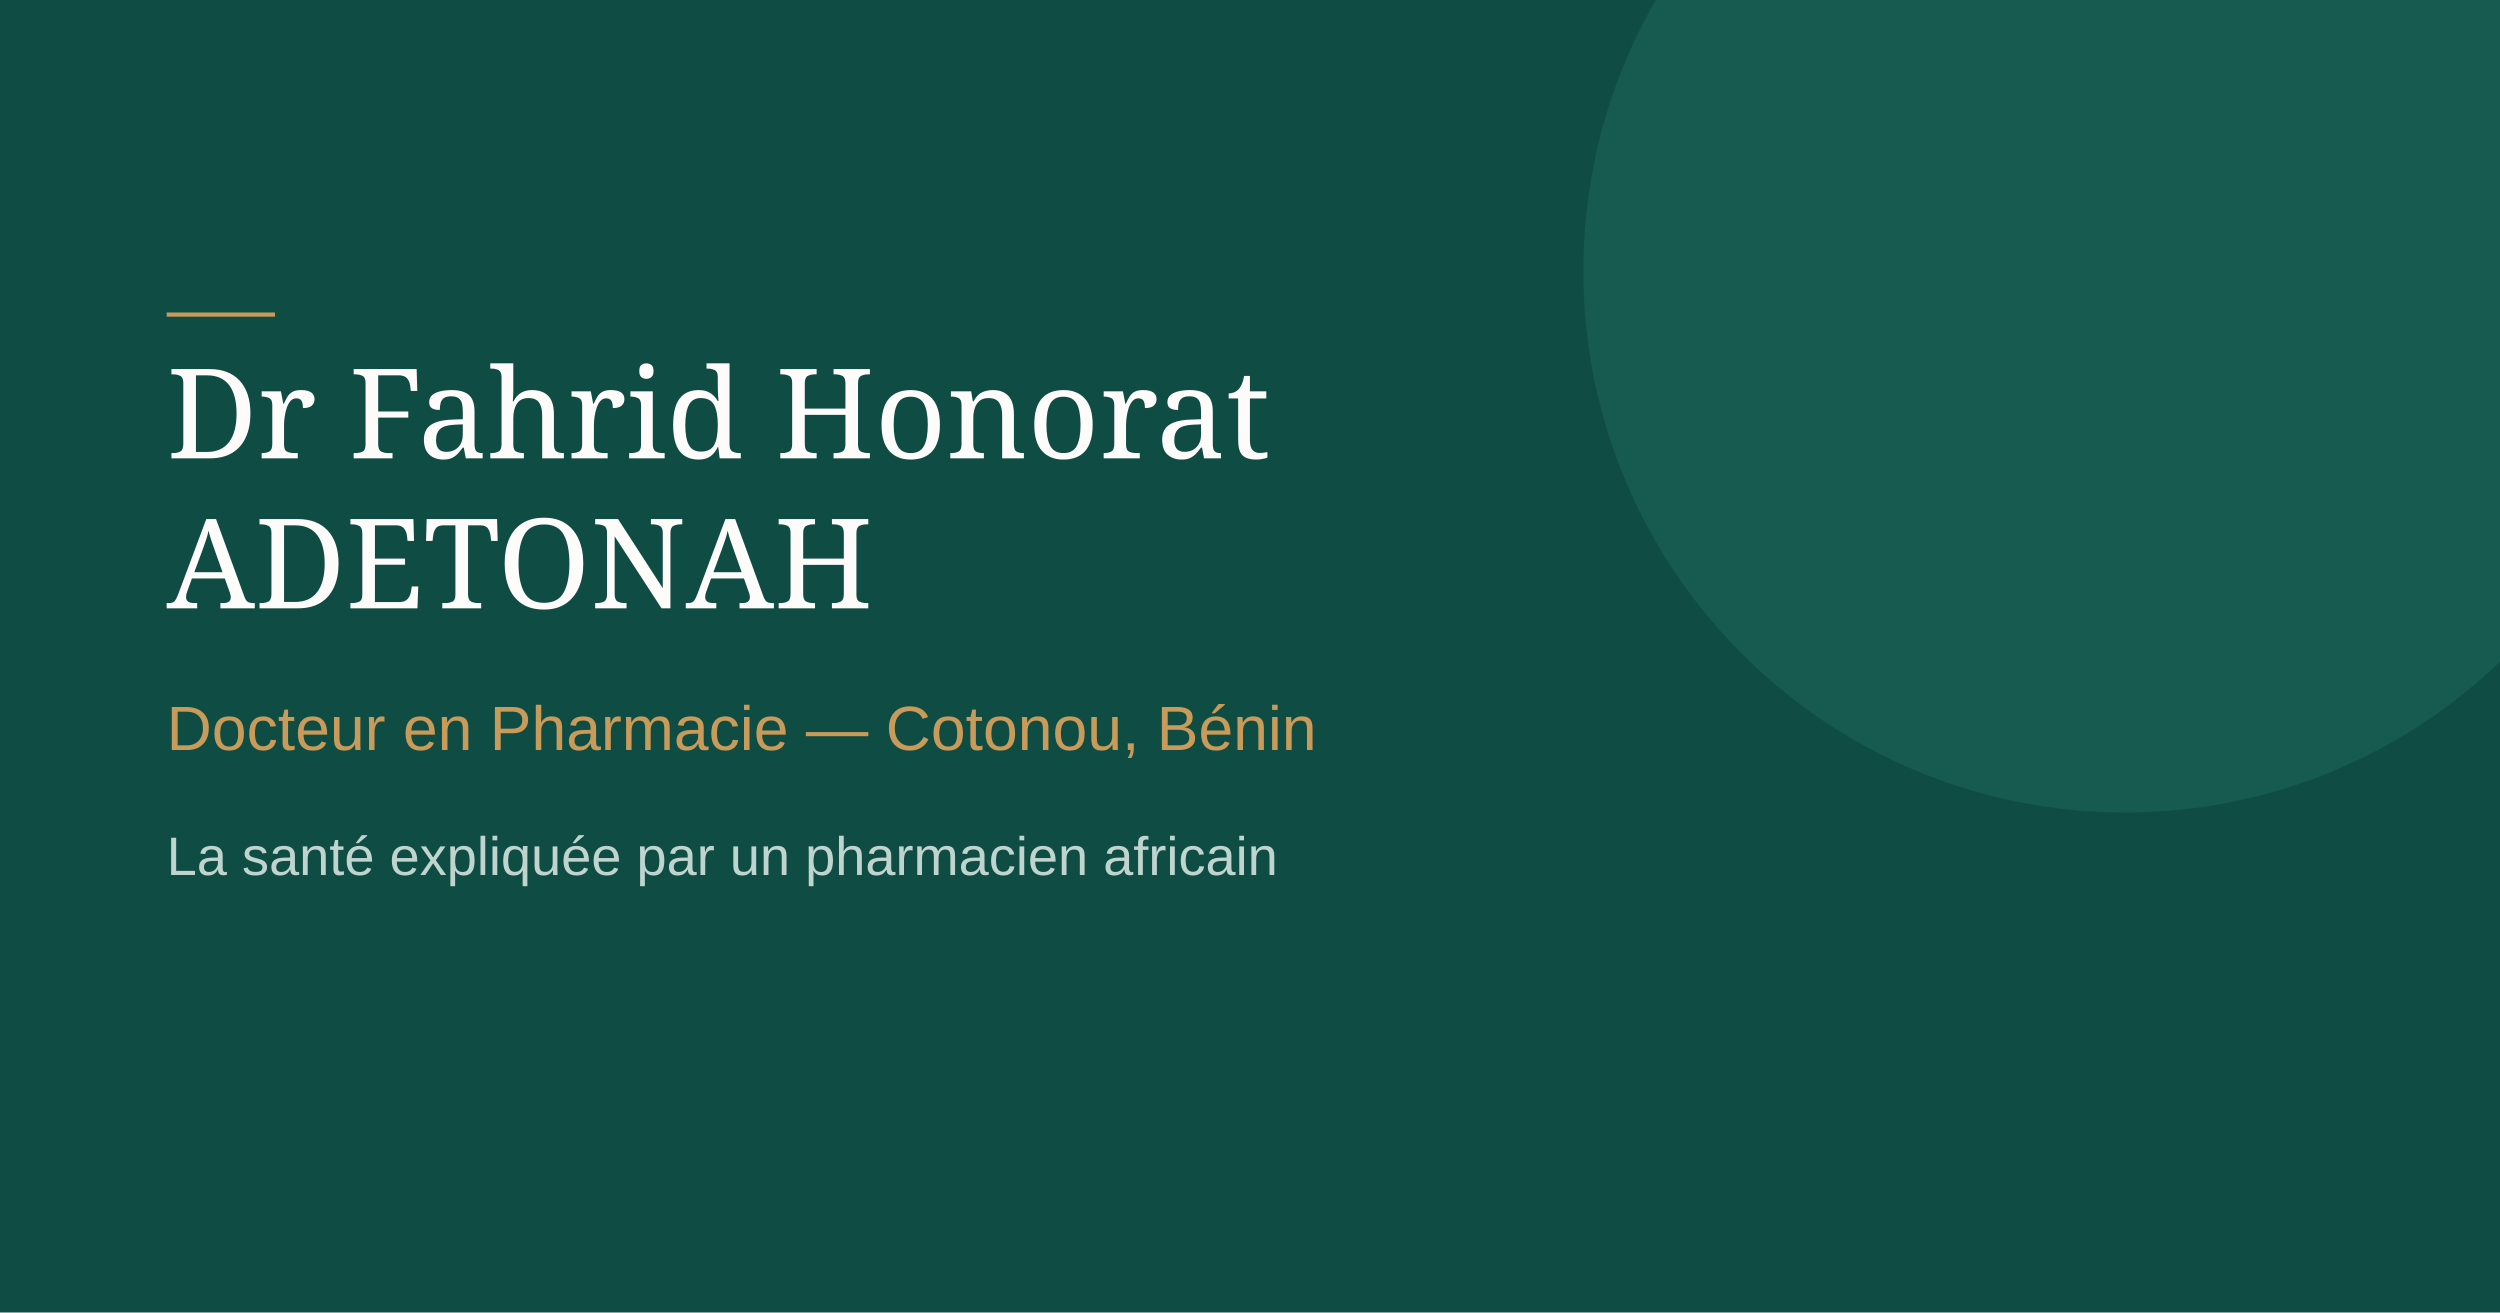
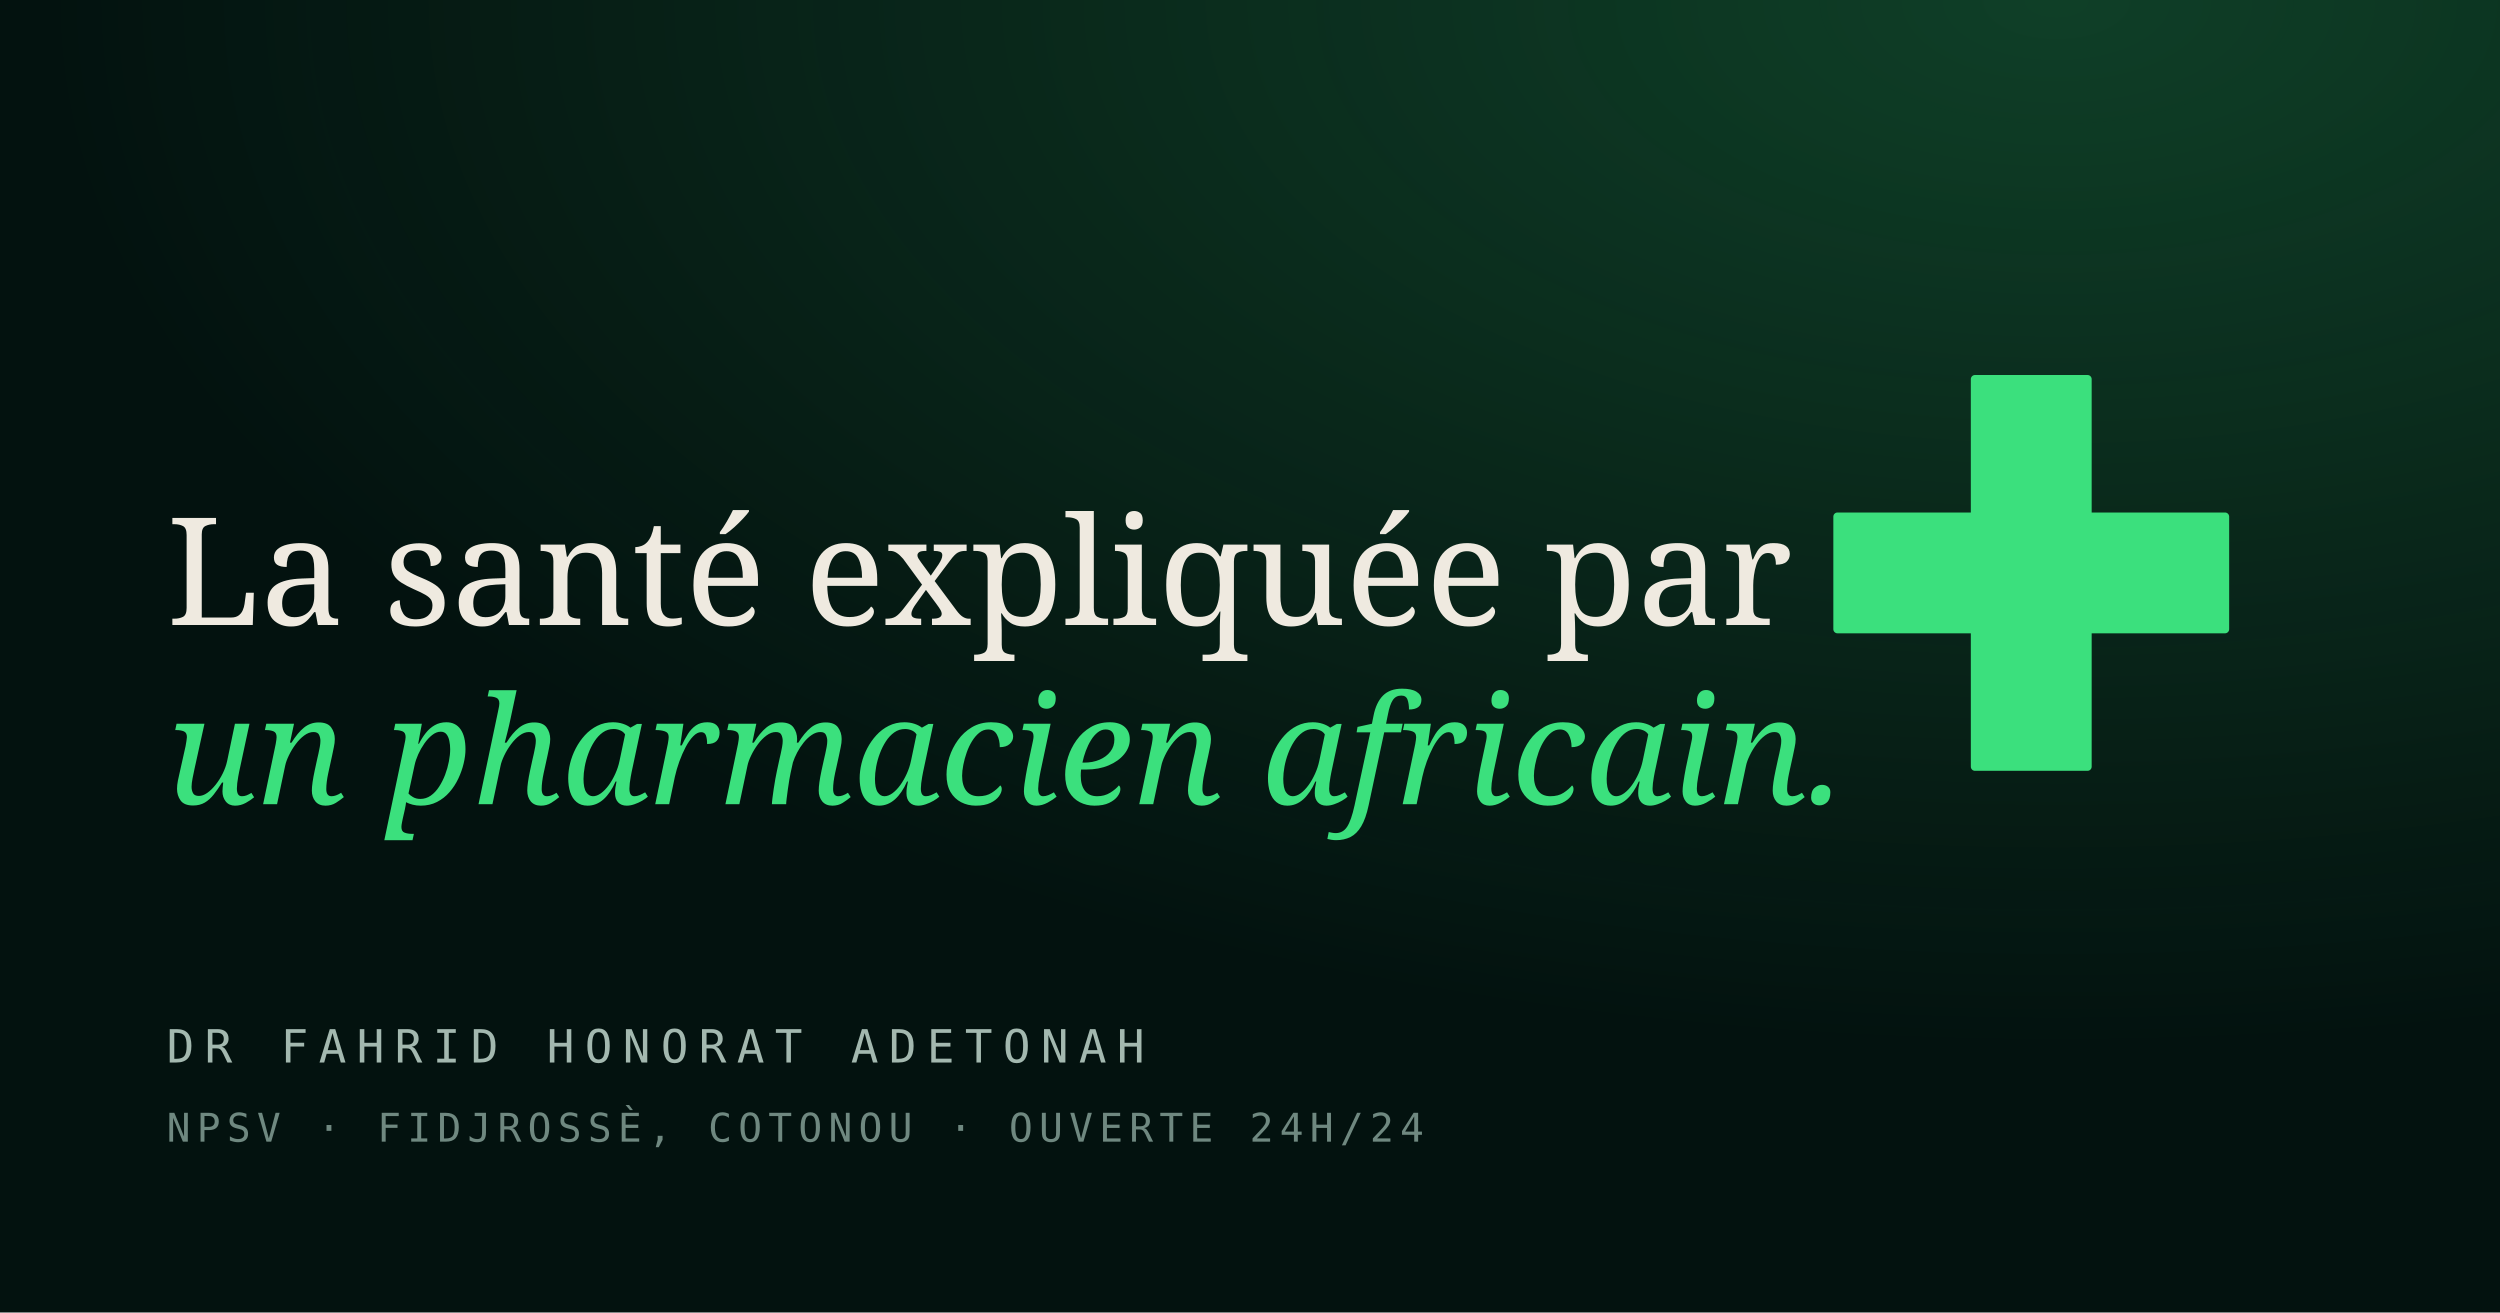
<svg xmlns="http://www.w3.org/2000/svg" viewBox="0 0 1200 630">
-   <rect width="1200" height="630" fill="#0F4C43" />
-   <circle cx="1020" cy="130" r="260" fill="#2A7F6F" opacity=".28" />
-   <g transform="translate(80,180)">
-     <rect width="52" height="2" y="-30" fill="#C89B5A" />
-     <text font-family="Georgia, serif" font-size="60" fill="#FDFCFA">
-       <tspan x="0" y="40">Dr Fahrid Honorat</tspan>
-       <tspan x="0" y="112">ADETONAH</tspan>
-     </text>
-     <text x="0" y="180" font-family="Arial, sans-serif" font-size="30" fill="#C89B5A">
-       Docteur en Pharmacie — Cotonou, Bénin
-     </text>
-     <text x="0" y="240" font-family="Arial, sans-serif" font-size="26" fill="#BFD4CE">
-       La santé expliquée par un pharmacien africain
-     </text>
+   <defs>
+     <radialGradient id="g" cx=".82" cy="0" r=".8">
+       <stop offset="0%" stop-color="#3BE07D" stop-opacity=".22" />
+       <stop offset="100%" stop-color="#3BE07D" stop-opacity="0" />
+     </radialGradient>
+   </defs>
+   <rect width="1200" height="630" fill="#03120F" />
+   <rect width="1200" height="630" fill="url(#g)" />
+   <g transform="translate(880,180)" fill="#3BE07D">
+     <rect x="66" y="0" width="58" height="190" rx="2" />
+     <rect x="0" y="66" width="190" height="58" rx="2" />
  </g>
+   <text x="80" y="300" font-family="Didot, Georgia, serif" font-size="72" fill="#EFEAE0">
+     <tspan x="80" dy="0">La santé expliquée par</tspan>
+     <tspan x="80" dy="86" font-style="italic" fill="#3BE07D">un pharmacien africain.</tspan>
+   </text>
+   <text x="80" y="510" font-family="ui-monospace, monospace" font-size="22" letter-spacing="5" fill="#A3B8AF">DR FAHRID HONORAT ADETONAH</text>
+   <text x="80" y="548" font-family="ui-monospace, monospace" font-size="19" letter-spacing="3" fill="#6F8880">NPSV · FIDJROSSÈ, COTONOU · OUVERTE 24H/24</text>
</svg>
